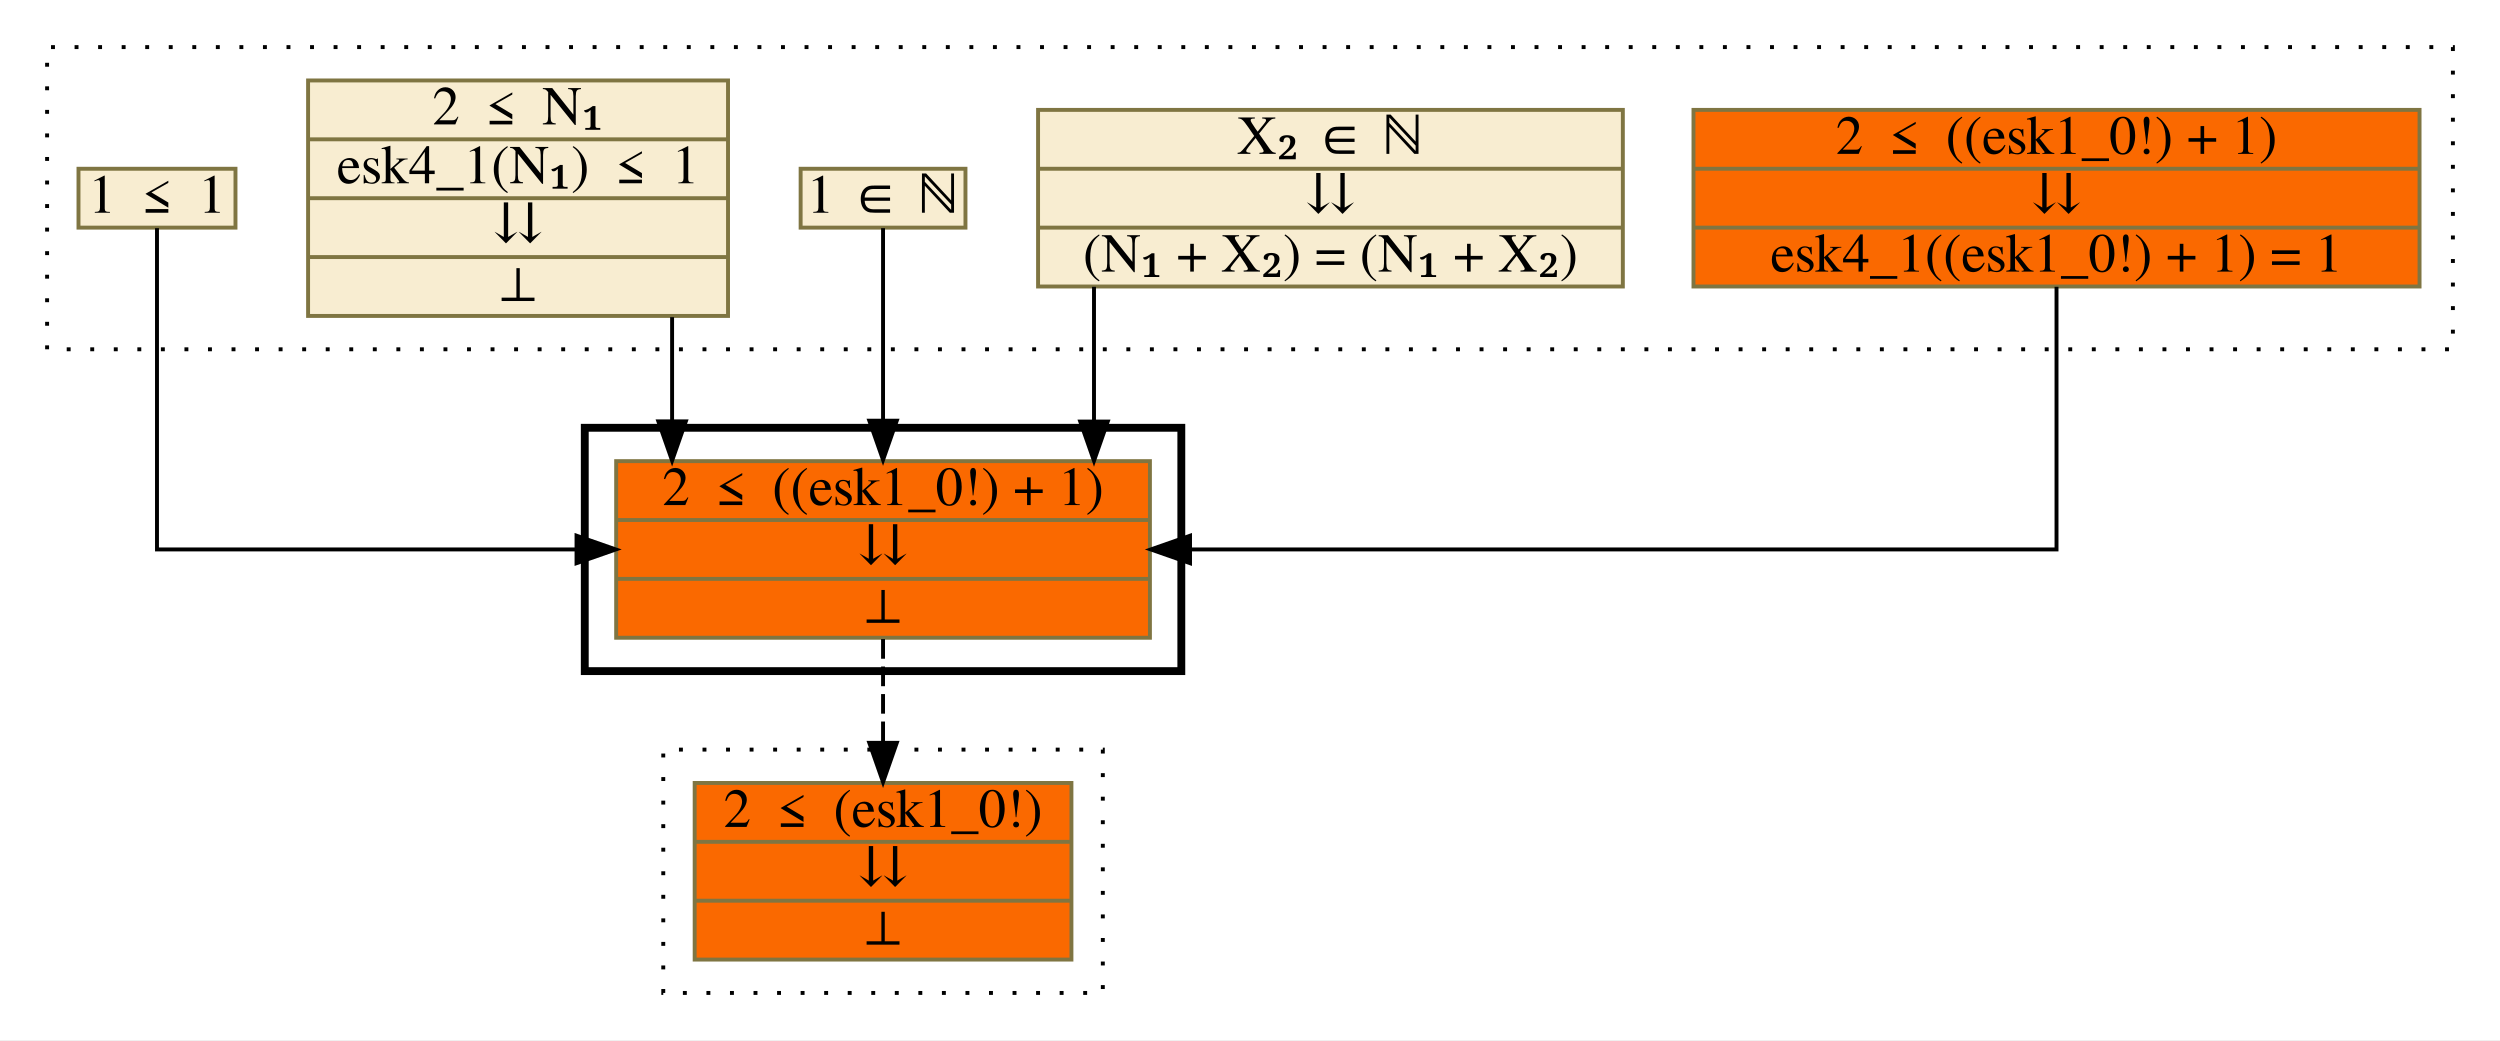
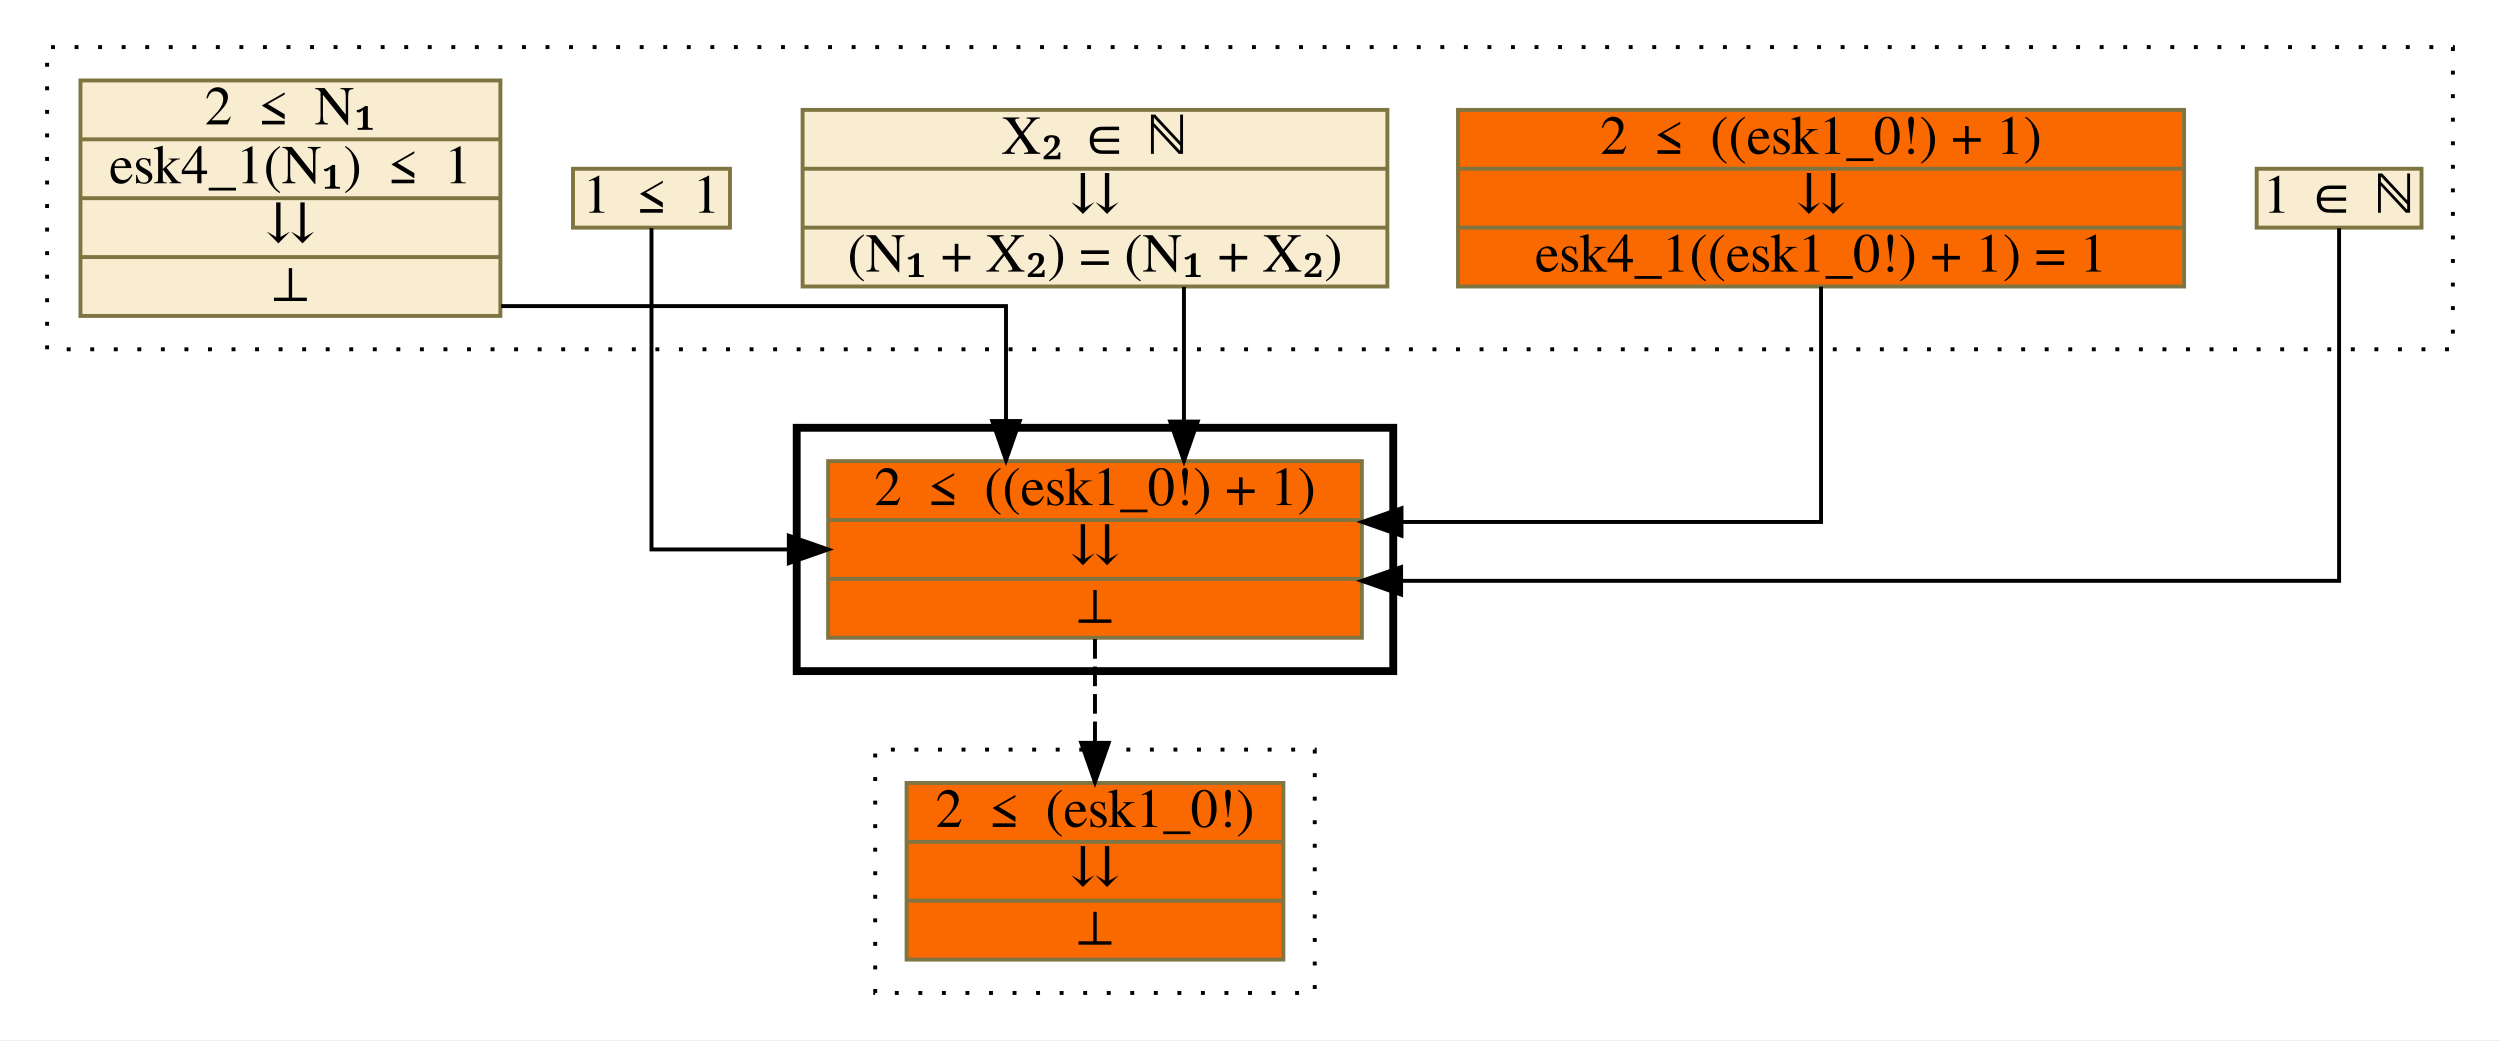
<svg xmlns="http://www.w3.org/2000/svg" xmlns:xlink="http://www.w3.org/1999/xlink" width="637pt" height="265pt" viewBox="0.00 0.00 637.00 265.00">
  <g id="graph0" class="graph" transform="scale(1 1) rotate(0) translate(4 261)">
    <polygon fill="white" stroke="transparent" points="-4,4 -4,-261 633,-261 633,4 -4,4" />
    <g id="clust1" class="cluster">
      <polygon fill="none" stroke="black" stroke-dasharray="1,5" points="8,-172 8,-249 621,-249 621,-172 8,-172" />
    </g>
    <g id="clust2" class="cluster">
-       <polygon fill="none" stroke="black" stroke-width="2" points="145,-90 145,-152 297,-152 297,-90 145,-90" />
+       <polygon fill="none" stroke="black" stroke-width="2" points="199,-90 199,-152 351,-152 351,-90 199,-90" />
    </g>
    <g id="clust3" class="cluster">
-       <polygon fill="none" stroke="black" stroke-dasharray="1,5" points="165,-8 165,-70 277,-70 277,-8 165,-8" />
+       <polygon fill="none" stroke="black" stroke-dasharray="1,5" points="219,-8 219,-70 331,-70 331,-8 219,-8" />
    </g>
    <g id="node1" class="node">
      <g id="a_node1">
-         <a xlink:href="c_0_122.html" xlink:title="{2 ≤ ((esk1_0!) + 1)|⇊|esk4_1((esk1_0!) + 1) = 1}" target="_parent">
-           <polygon fill="#fa6900" stroke="#7f7542" points="427.5,-188 427.5,-233 612.5,-233 612.5,-188 427.5,-188" />
-           <text text-anchor="middle" x="520" y="-221.8" font-family="Times,serif" font-size="14.00">2 ≤ ((esk1_0!) + 1)</text>
-           <polyline fill="none" stroke="#7f7542" points="427.5,-218 612.5,-218 " />
-           <text text-anchor="middle" x="520" y="-206.8" font-family="Times,serif" font-size="14.00">⇊</text>
-           <polyline fill="none" stroke="#7f7542" points="427.5,-203 612.5,-203 " />
-           <text text-anchor="middle" x="520" y="-191.8" font-family="Times,serif" font-size="14.00">esk4_1((esk1_0!) + 1) = 1</text>
+         <a xlink:href="c_0_106.html" xlink:title="{1 ∈ ℕ}" target="_parent">
+           <polygon fill="#f8edd1" stroke="#7f7542" points="571,-203 571,-218 613,-218 613,-203 571,-203" />
+           <text text-anchor="middle" x="592" y="-206.8" font-family="Times,serif" font-size="14.00">1 ∈ ℕ</text>
        </a>
      </g>
    </g>
    <g id="node6" class="node">
      <g id="a_node6">
        <a xlink:href="c_0_135.html" xlink:title="{2 ≤ ((esk1_0!) + 1)|⇊|⊥}" target="_parent">
-           <polygon fill="#fa6900" stroke="#7f7542" points="153,-98.5 153,-143.5 289,-143.5 289,-98.5 153,-98.5" />
-           <text text-anchor="middle" x="221" y="-132.3" font-family="Times,serif" font-size="14.00">2 ≤ ((esk1_0!) + 1)</text>
-           <polyline fill="none" stroke="#7f7542" points="153,-128.5 289,-128.5 " />
-           <text text-anchor="middle" x="221" y="-117.3" font-family="Times,serif" font-size="14.00">⇊</text>
-           <polyline fill="none" stroke="#7f7542" points="153,-113.5 289,-113.5 " />
-           <text text-anchor="middle" x="221" y="-102.3" font-family="Times,serif" font-size="14.00">⊥</text>
+           <polygon fill="#fa6900" stroke="#7f7542" points="207,-98.5 207,-143.5 343,-143.5 343,-98.5 207,-98.5" />
+           <text text-anchor="middle" x="275" y="-132.3" font-family="Times,serif" font-size="14.00">2 ≤ ((esk1_0!) + 1)</text>
+           <polyline fill="none" stroke="#7f7542" points="207,-128.5 343,-128.5 " />
+           <text text-anchor="middle" x="275" y="-117.3" font-family="Times,serif" font-size="14.00">⇊</text>
+           <polyline fill="none" stroke="#7f7542" points="207,-113.5 343,-113.5 " />
+           <text text-anchor="middle" x="275" y="-102.3" font-family="Times,serif" font-size="14.00">⊥</text>
        </a>
      </g>
    </g>
    <g id="edge1" class="edge">
-       <path fill="none" stroke="black" d="M520,-187.92C520,-161.4 520,-121 520,-121 520,-121 299.22,-121 299.22,-121" />
-       <polygon fill="black" stroke="black" points="299.22,-117.5 289.22,-121 299.22,-124.5 299.22,-117.5" />
+       <path fill="none" stroke="black" d="M592,-202.85C592,-179.86 592,-113 592,-113 592,-113 353,-113 353,-113" />
+       <polygon fill="black" stroke="black" points="353,-109.5 343,-113 353,-116.5 353,-109.5" />
    </g>
    <g id="node2" class="node">
      <g id="a_node2">
-         <a xlink:href="c_0_125.html" xlink:title="{X₂ ∈ ℕ|⇊|(N₁ + X₂) = (N₁ + X₂)}" target="_parent">
-           <polygon fill="#f8edd1" stroke="#7f7542" points="260.5,-188 260.5,-233 409.5,-233 409.5,-188 260.5,-188" />
-           <text text-anchor="middle" x="335" y="-221.8" font-family="Times,serif" font-size="14.00">X₂ ∈ ℕ</text>
-           <polyline fill="none" stroke="#7f7542" points="260.5,-218 409.5,-218 " />
-           <text text-anchor="middle" x="335" y="-206.8" font-family="Times,serif" font-size="14.00">⇊</text>
-           <polyline fill="none" stroke="#7f7542" points="260.5,-203 409.5,-203 " />
-           <text text-anchor="middle" x="335" y="-191.8" font-family="Times,serif" font-size="14.00">(N₁ + X₂) = (N₁ + X₂)</text>
+         <a xlink:href="c_0_122.html" xlink:title="{2 ≤ ((esk1_0!) + 1)|⇊|esk4_1((esk1_0!) + 1) = 1}" target="_parent">
+           <polygon fill="#fa6900" stroke="#7f7542" points="367.5,-188 367.5,-233 552.5,-233 552.5,-188 367.5,-188" />
+           <text text-anchor="middle" x="460" y="-221.8" font-family="Times,serif" font-size="14.00">2 ≤ ((esk1_0!) + 1)</text>
+           <polyline fill="none" stroke="#7f7542" points="367.5,-218 552.5,-218 " />
+           <text text-anchor="middle" x="460" y="-206.8" font-family="Times,serif" font-size="14.00">⇊</text>
+           <polyline fill="none" stroke="#7f7542" points="367.5,-203 552.5,-203 " />
+           <text text-anchor="middle" x="460" y="-191.8" font-family="Times,serif" font-size="14.00">esk4_1((esk1_0!) + 1) = 1</text>
        </a>
      </g>
    </g>
    <g id="edge2" class="edge">
-       <path fill="none" stroke="black" d="M274.75,-187.92C274.75,-187.92 274.75,-153.58 274.75,-153.58" />
-       <polygon fill="black" stroke="black" points="278.25,-153.58 274.75,-143.58 271.25,-153.58 278.25,-153.58" />
+       <path fill="none" stroke="black" d="M460,-187.96C460,-163.53 460,-128 460,-128 460,-128 353.1,-128 353.1,-128" />
+       <polygon fill="black" stroke="black" points="353.1,-124.5 343.1,-128 353.1,-131.5 353.1,-124.5" />
    </g>
    <g id="node3" class="node">
      <g id="a_node3">
-         <a xlink:href="c_0_106.html" xlink:title="{1 ∈ ℕ}" target="_parent">
-           <polygon fill="#f8edd1" stroke="#7f7542" points="200,-203 200,-218 242,-218 242,-203 200,-203" />
-           <text text-anchor="middle" x="221" y="-206.8" font-family="Times,serif" font-size="14.00">1 ∈ ℕ</text>
+         <a xlink:href="c_0_125.html" xlink:title="{X₂ ∈ ℕ|⇊|(N₁ + X₂) = (N₁ + X₂)}" target="_parent">
+           <polygon fill="#f8edd1" stroke="#7f7542" points="200.5,-188 200.5,-233 349.5,-233 349.5,-188 200.5,-188" />
+           <text text-anchor="middle" x="275" y="-221.8" font-family="Times,serif" font-size="14.00">X₂ ∈ ℕ</text>
+           <polyline fill="none" stroke="#7f7542" points="200.5,-218 349.5,-218 " />
+           <text text-anchor="middle" x="275" y="-206.8" font-family="Times,serif" font-size="14.00">⇊</text>
+           <polyline fill="none" stroke="#7f7542" points="200.5,-203 349.5,-203 " />
+           <text text-anchor="middle" x="275" y="-191.8" font-family="Times,serif" font-size="14.00">(N₁ + X₂) = (N₁ + X₂)</text>
        </a>
      </g>
    </g>
    <g id="edge3" class="edge">
-       <path fill="none" stroke="black" d="M221,-202.87C221,-202.87 221,-153.81 221,-153.81" />
-       <polygon fill="black" stroke="black" points="224.5,-153.81 221,-143.81 217.5,-153.81 224.5,-153.81" />
+       <path fill="none" stroke="black" d="M297.67,-187.92C297.67,-187.92 297.67,-153.58 297.67,-153.58" />
+       <polygon fill="black" stroke="black" points="301.17,-153.58 297.67,-143.58 294.17,-153.58 301.17,-153.58" />
    </g>
    <g id="node4" class="node">
      <g id="a_node4">
-         <a xlink:href="c_0_109.html" xlink:title="{2 ≤ N₁|esk4_1(N₁) ≤ 1|⇊|⊥}" target="_parent">
-           <polygon fill="#f8edd1" stroke="#7f7542" points="74.5,-180.5 74.5,-240.5 181.5,-240.5 181.5,-180.5 74.5,-180.5" />
-           <text text-anchor="middle" x="128" y="-229.3" font-family="Times,serif" font-size="14.00">2 ≤ N₁</text>
-           <polyline fill="none" stroke="#7f7542" points="74.5,-225.5 181.5,-225.5 " />
-           <text text-anchor="middle" x="128" y="-214.3" font-family="Times,serif" font-size="14.00">esk4_1(N₁) ≤ 1</text>
-           <polyline fill="none" stroke="#7f7542" points="74.5,-210.5 181.5,-210.5 " />
-           <text text-anchor="middle" x="128" y="-199.3" font-family="Times,serif" font-size="14.00">⇊</text>
-           <polyline fill="none" stroke="#7f7542" points="74.5,-195.5 181.5,-195.5 " />
-           <text text-anchor="middle" x="128" y="-184.3" font-family="Times,serif" font-size="14.00">⊥</text>
+         <a xlink:href="c_0_113.html" xlink:title="{1 ≤ 1}" target="_parent">
+           <polygon fill="#f8edd1" stroke="#7f7542" points="142,-203 142,-218 182,-218 182,-203 142,-203" />
+           <text text-anchor="middle" x="162" y="-206.8" font-family="Times,serif" font-size="14.00">1 ≤ 1</text>
        </a>
      </g>
    </g>
    <g id="edge4" class="edge">
-       <path fill="none" stroke="black" d="M167.25,-180.2C167.25,-180.2 167.25,-153.63 167.25,-153.63" />
-       <polygon fill="black" stroke="black" points="170.75,-153.63 167.25,-143.63 163.75,-153.63 170.75,-153.63" />
+       <path fill="none" stroke="black" d="M162,-202.87C162,-181.23 162,-121 162,-121 162,-121 196.99,-121 196.99,-121" />
+       <polygon fill="black" stroke="black" points="196.99,-124.5 206.99,-121 196.99,-117.5 196.99,-124.5" />
    </g>
    <g id="node5" class="node">
      <g id="a_node5">
-         <a xlink:href="c_0_113.html" xlink:title="{1 ≤ 1}" target="_parent">
-           <polygon fill="#f8edd1" stroke="#7f7542" points="16,-203 16,-218 56,-218 56,-203 16,-203" />
-           <text text-anchor="middle" x="36" y="-206.8" font-family="Times,serif" font-size="14.00">1 ≤ 1</text>
+         <a xlink:href="c_0_109.html" xlink:title="{2 ≤ N₁|esk4_1(N₁) ≤ 1|⇊|⊥}" target="_parent">
+           <polygon fill="#f8edd1" stroke="#7f7542" points="16.5,-180.5 16.5,-240.5 123.5,-240.5 123.5,-180.5 16.5,-180.5" />
+           <text text-anchor="middle" x="70" y="-229.3" font-family="Times,serif" font-size="14.00">2 ≤ N₁</text>
+           <polyline fill="none" stroke="#7f7542" points="16.5,-225.5 123.5,-225.5 " />
+           <text text-anchor="middle" x="70" y="-214.3" font-family="Times,serif" font-size="14.00">esk4_1(N₁) ≤ 1</text>
+           <polyline fill="none" stroke="#7f7542" points="16.5,-210.5 123.5,-210.5 " />
+           <text text-anchor="middle" x="70" y="-199.3" font-family="Times,serif" font-size="14.00">⇊</text>
+           <polyline fill="none" stroke="#7f7542" points="16.5,-195.5 123.5,-195.5 " />
+           <text text-anchor="middle" x="70" y="-184.3" font-family="Times,serif" font-size="14.00">⊥</text>
        </a>
      </g>
    </g>
    <g id="edge5" class="edge">
-       <path fill="none" stroke="black" d="M36,-202.87C36,-181.23 36,-121 36,-121 36,-121 142.9,-121 142.9,-121" />
-       <polygon fill="black" stroke="black" points="142.9,-124.5 152.9,-121 142.9,-117.5 142.9,-124.5" />
+       <path fill="none" stroke="black" d="M123.72,-183C177.5,-183 252.33,-183 252.33,-183 252.33,-183 252.33,-153.73 252.33,-153.73" />
+       <polygon fill="black" stroke="black" points="255.83,-153.73 252.33,-143.73 248.83,-153.73 255.83,-153.73" />
    </g>
    <g id="node7" class="node">
      <g id="a_node7">
        <a xlink:href="c_0_158.html" xlink:title="{2 ≤ (esk1_0!)|⇊|⊥}" target="_parent">
-           <polygon fill="#fa6900" stroke="#7f7542" points="173,-16.5 173,-61.5 269,-61.5 269,-16.5 173,-16.5" />
-           <text text-anchor="middle" x="221" y="-50.3" font-family="Times,serif" font-size="14.00">2 ≤ (esk1_0!)</text>
-           <polyline fill="none" stroke="#7f7542" points="173,-46.5 269,-46.5 " />
-           <text text-anchor="middle" x="221" y="-35.3" font-family="Times,serif" font-size="14.00">⇊</text>
-           <polyline fill="none" stroke="#7f7542" points="173,-31.5 269,-31.5 " />
-           <text text-anchor="middle" x="221" y="-20.3" font-family="Times,serif" font-size="14.00">⊥</text>
+           <polygon fill="#fa6900" stroke="#7f7542" points="227,-16.5 227,-61.5 323,-61.5 323,-16.5 227,-16.5" />
+           <text text-anchor="middle" x="275" y="-50.3" font-family="Times,serif" font-size="14.00">2 ≤ (esk1_0!)</text>
+           <polyline fill="none" stroke="#7f7542" points="227,-46.5 323,-46.5 " />
+           <text text-anchor="middle" x="275" y="-35.3" font-family="Times,serif" font-size="14.00">⇊</text>
+           <polyline fill="none" stroke="#7f7542" points="227,-31.5 323,-31.5 " />
+           <text text-anchor="middle" x="275" y="-20.3" font-family="Times,serif" font-size="14.00">⊥</text>
        </a>
      </g>
    </g>
    <g id="edge6" class="edge">
-       <path fill="none" stroke="black" stroke-dasharray="5,2" d="M221,-98.16C221,-98.16 221,-71.72 221,-71.72" />
-       <polygon fill="black" stroke="black" points="224.5,-71.72 221,-61.72 217.5,-71.72 224.5,-71.72" />
+       <path fill="none" stroke="black" stroke-dasharray="5,2" d="M275,-98.16C275,-98.16 275,-71.72 275,-71.72" />
+       <polygon fill="black" stroke="black" points="278.5,-71.72 275,-61.72 271.5,-71.72 278.5,-71.72" />
    </g>
  </g>
</svg>
